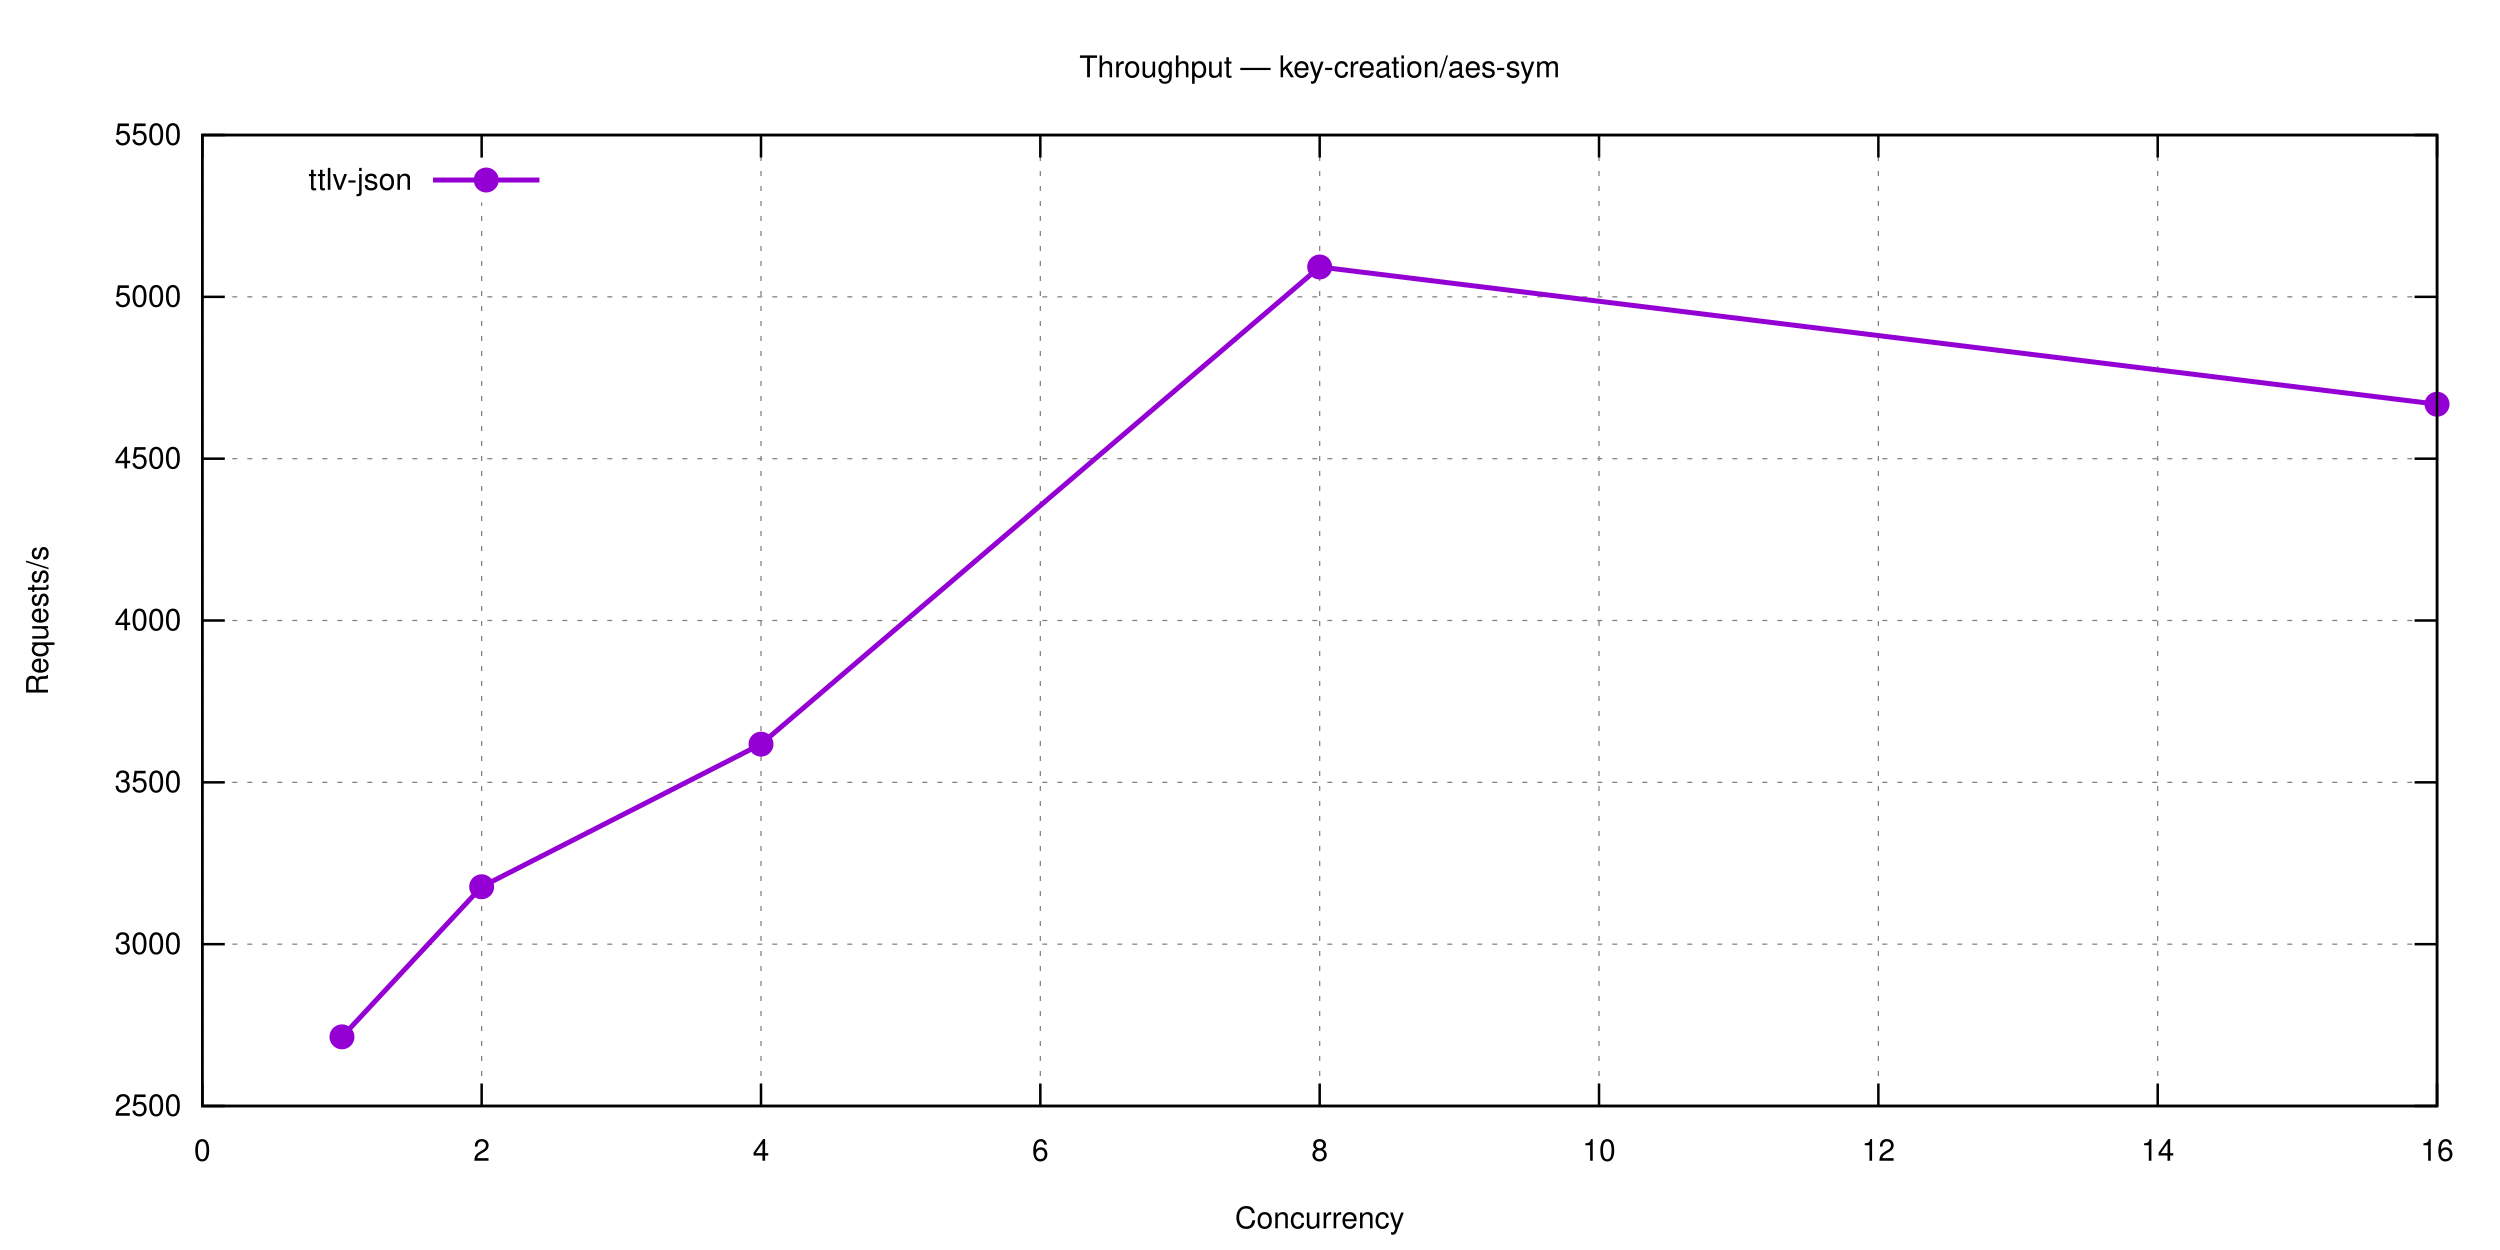
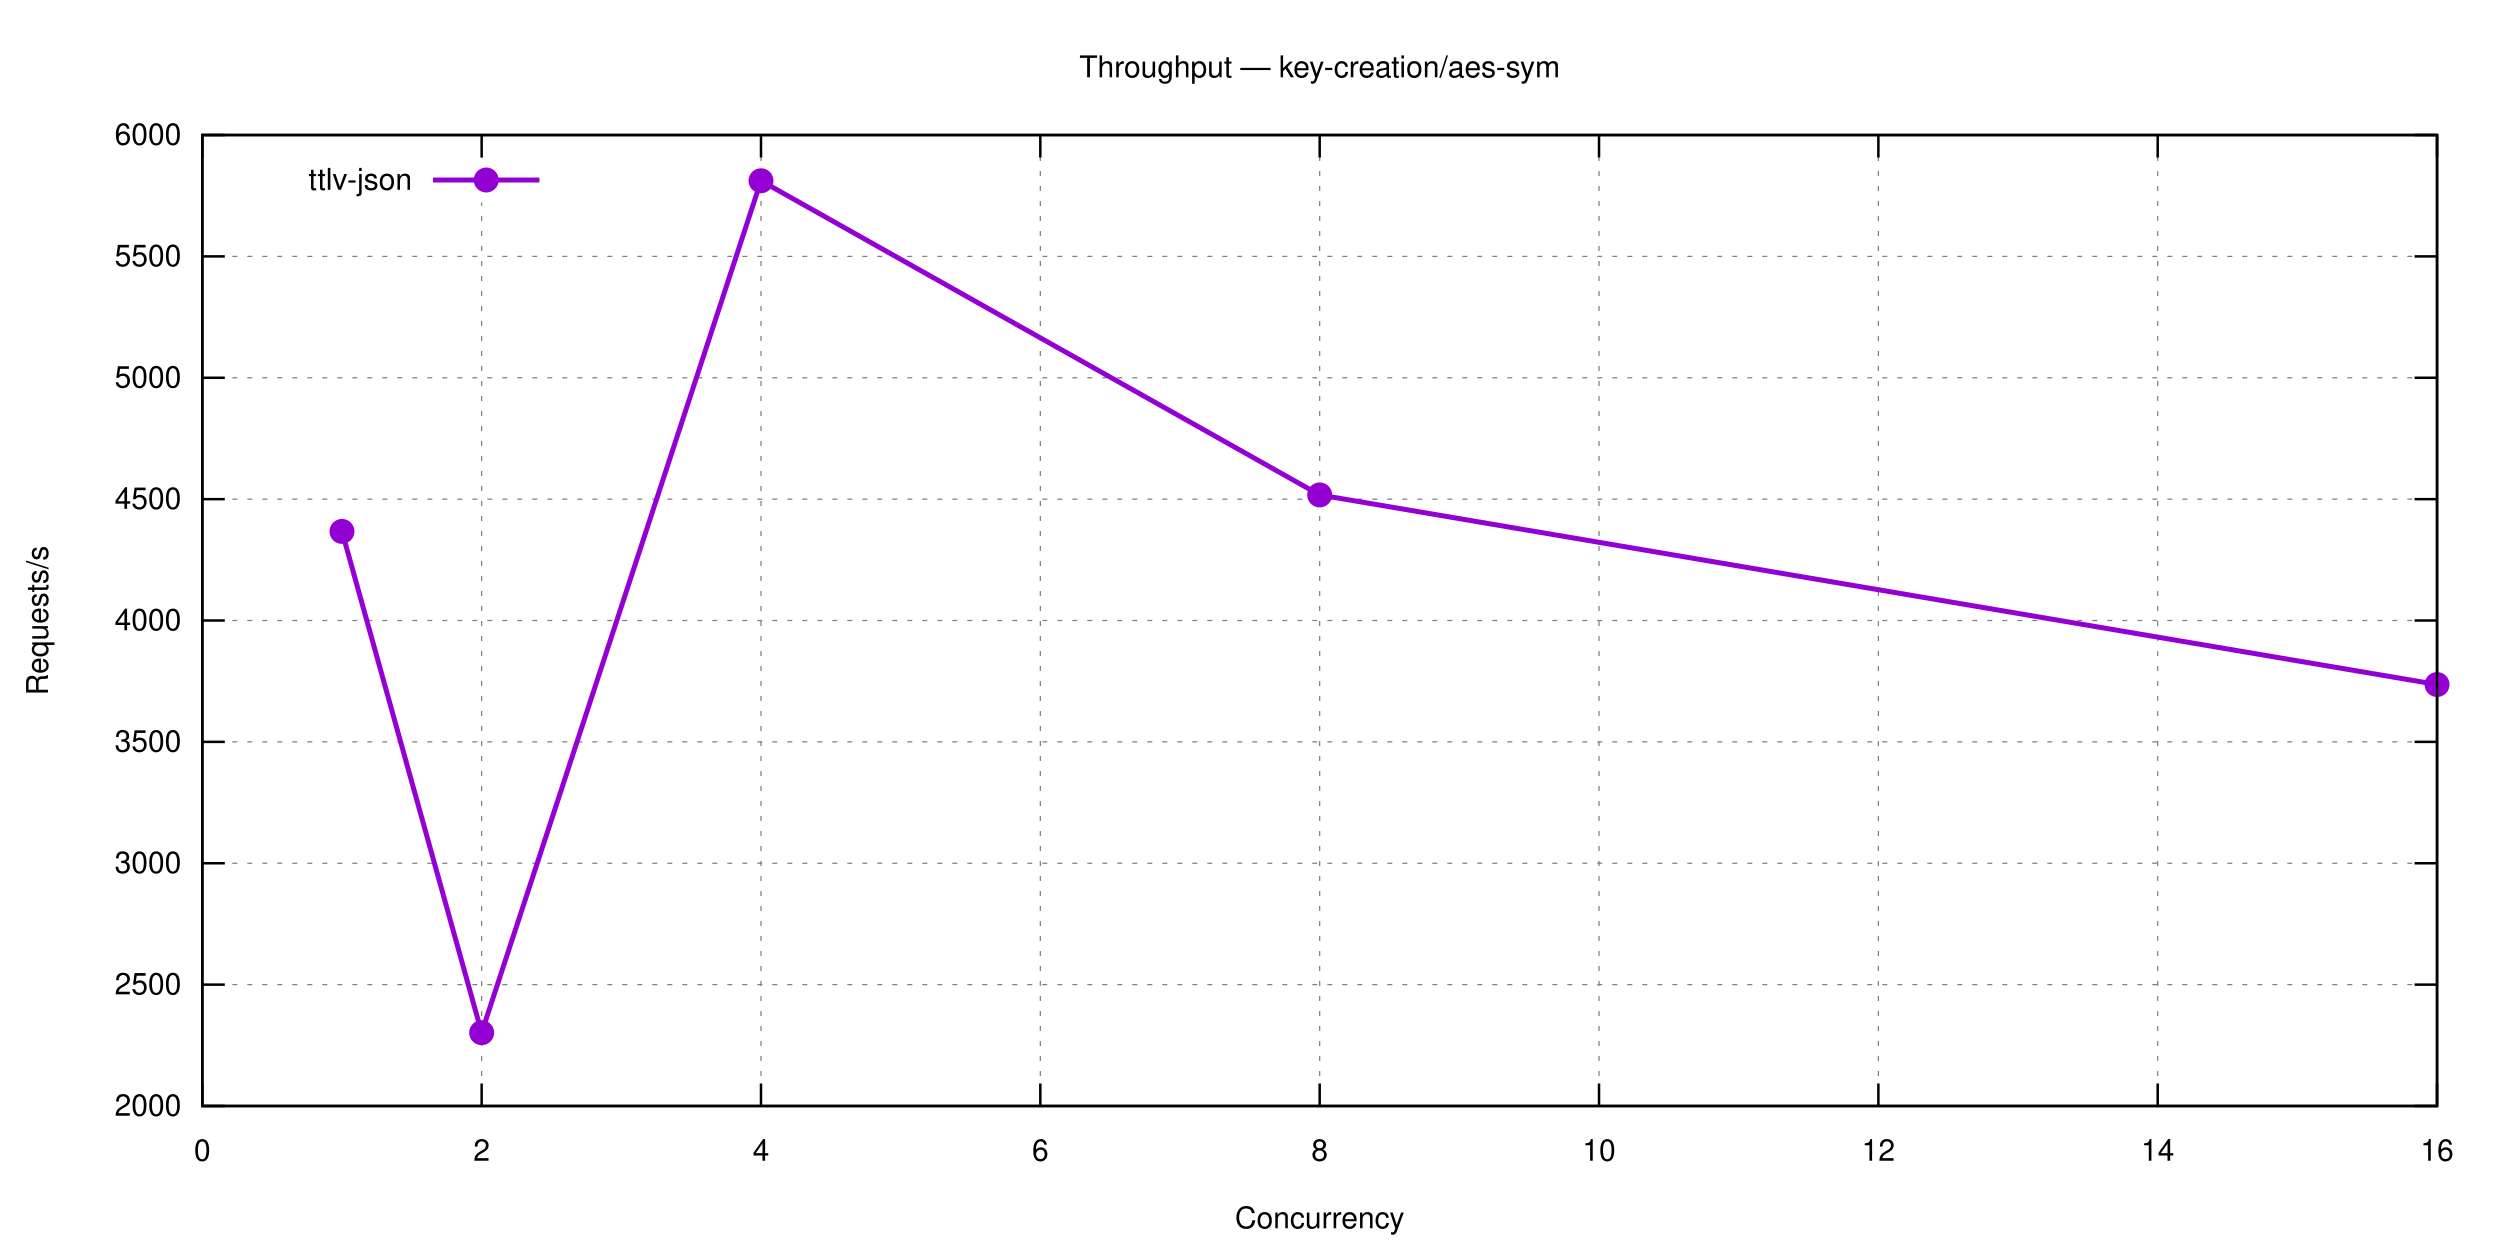
<svg xmlns="http://www.w3.org/2000/svg" xmlns:xlink="http://www.w3.org/1999/xlink" width="1000" height="500" viewBox="0 0 1000 500">
  <g id="gnuplot_canvas">
    <rect x="0" y="0" width="1000" height="500" fill="none" />
    <defs>
      <circle id="gpDot" r="0.5" stroke-width="0.5" stroke="currentColor" />
      <path id="gpPt0" stroke-width="0.222" stroke="currentColor" d="M-1,0 h2 M0,-1 v2" />
      <path id="gpPt1" stroke-width="0.222" stroke="currentColor" d="M-1,-1 L1,1 M1,-1 L-1,1" />
      <path id="gpPt2" stroke-width="0.222" stroke="currentColor" d="M-1,0 L1,0 M0,-1 L0,1 M-1,-1 L1,1 M-1,1 L1,-1" />
      <rect id="gpPt3" stroke-width="0.222" stroke="currentColor" x="-1" y="-1" width="2" height="2" />
      <rect id="gpPt4" stroke-width="0.222" stroke="currentColor" fill="currentColor" x="-1" y="-1" width="2" height="2" />
      <circle id="gpPt5" stroke-width="0.222" stroke="currentColor" cx="0" cy="0" r="1" />
      <use xlink:href="#gpPt5" id="gpPt6" fill="currentColor" stroke="none" />
      <path id="gpPt7" stroke-width="0.222" stroke="currentColor" d="M0,-1.33 L-1.33,0.67 L1.33,0.67 z" />
      <use xlink:href="#gpPt7" id="gpPt8" fill="currentColor" stroke="none" />
      <use xlink:href="#gpPt7" id="gpPt9" stroke="currentColor" transform="rotate(180)" />
      <use xlink:href="#gpPt9" id="gpPt10" fill="currentColor" stroke="none" />
      <use xlink:href="#gpPt3" id="gpPt11" stroke="currentColor" transform="rotate(45)" />
      <use xlink:href="#gpPt11" id="gpPt12" fill="currentColor" stroke="none" />
      <path id="gpPt13" stroke-width="0.222" stroke="currentColor" d="M0,1.330 L1.265,0.411 L0.782,-1.067 L-0.782,-1.076 L-1.265,0.411 z" />
      <use xlink:href="#gpPt13" id="gpPt14" fill="currentColor" stroke="none" />
      <filter id="textbox" filterUnits="objectBoundingBox" x="0" y="0" height="1" width="1">
        <feFlood flood-color="white" flood-opacity="1" result="bgnd" />
        <feComposite in="SourceGraphic" in2="bgnd" operator="atop" />
      </filter>
      <filter id="greybox" filterUnits="objectBoundingBox" x="0" y="0" height="1" width="1">
        <feFlood flood-color="lightgrey" flood-opacity="1" result="grey" />
        <feComposite in="SourceGraphic" in2="grey" operator="atop" />
      </filter>
    </defs>
    <g fill="none" color="white" stroke="currentColor" stroke-width="1.00" stroke-linecap="butt" stroke-linejoin="miter">
</g>
    <g fill="none" color="black" stroke="currentColor" stroke-width="1.00" stroke-linecap="butt" stroke-linejoin="miter">
</g>
    <g fill="none" color="black" stroke="black" stroke-width="0.50" stroke-linecap="butt" stroke-linejoin="miter">
</g>
    <g fill="none" color="gray" stroke="currentColor" stroke-width="0.50" stroke-linecap="butt" stroke-linejoin="miter">
      <path stroke="gray" stroke-dasharray="2,4" class="gridline" d="M80.92,442.40 L974.82,442.40  " />
    </g>
    <g fill="none" color="gray" stroke="gray" stroke-width="1.00" stroke-linecap="butt" stroke-linejoin="miter">
</g>
    <g fill="none" color="black" stroke="currentColor" stroke-width="1.00" stroke-linecap="butt" stroke-linejoin="miter">
      <path stroke="black" d="M80.92,442.40 L89.92,442.40 M974.82,442.40 L965.82,442.40  " />
      <g transform="translate(72.53,446.30)" stroke="none" fill="black" font-family="Helvetica" font-size="12.00" text-anchor="end">
        <text>
+           <tspan font-family="Helvetica"> 2000</tspan>
+         </text>
+       </g>
+     </g>
+     <g fill="none" color="black" stroke="currentColor" stroke-width="1.00" stroke-linecap="butt" stroke-linejoin="miter">
+ </g>
+     <g fill="none" color="black" stroke="black" stroke-width="0.50" stroke-linecap="butt" stroke-linejoin="miter">
+ </g>
+     <g fill="none" color="gray" stroke="currentColor" stroke-width="0.50" stroke-linecap="butt" stroke-linejoin="miter">
+       <path stroke="gray" stroke-dasharray="2,4" class="gridline" d="M80.92,393.85 L974.82,393.85  " />
+     </g>
+     <g fill="none" color="gray" stroke="gray" stroke-width="1.00" stroke-linecap="butt" stroke-linejoin="miter">
+ </g>
+     <g fill="none" color="black" stroke="currentColor" stroke-width="1.00" stroke-linecap="butt" stroke-linejoin="miter">
+       <path stroke="black" d="M80.92,393.85 L89.92,393.85 M974.82,393.85 L965.82,393.85  " />
+       <g transform="translate(72.53,397.75)" stroke="none" fill="black" font-family="Helvetica" font-size="12.00" text-anchor="end">
+         <text>
          <tspan font-family="Helvetica"> 2500</tspan>
        </text>
      </g>
    </g>
    <g fill="none" color="black" stroke="currentColor" stroke-width="1.00" stroke-linecap="butt" stroke-linejoin="miter">
</g>
    <g fill="none" color="black" stroke="black" stroke-width="0.50" stroke-linecap="butt" stroke-linejoin="miter">
</g>
    <g fill="none" color="gray" stroke="currentColor" stroke-width="0.50" stroke-linecap="butt" stroke-linejoin="miter">
-       <path stroke="gray" stroke-dasharray="2,4" class="gridline" d="M80.92,377.67 L974.82,377.67  " />
-     </g>
-     <g fill="none" color="gray" stroke="gray" stroke-width="1.00" stroke-linecap="butt" stroke-linejoin="miter">
- </g>
-     <g fill="none" color="black" stroke="currentColor" stroke-width="1.00" stroke-linecap="butt" stroke-linejoin="miter">
-       <path stroke="black" d="M80.92,377.67 L89.92,377.67 M974.82,377.67 L965.82,377.67  " />
-       <g transform="translate(72.53,381.57)" stroke="none" fill="black" font-family="Helvetica" font-size="12.00" text-anchor="end">
+       <path stroke="gray" stroke-dasharray="2,4" class="gridline" d="M80.92,345.30 L974.82,345.30  " />
+     </g>
+     <g fill="none" color="gray" stroke="gray" stroke-width="1.00" stroke-linecap="butt" stroke-linejoin="miter">
+ </g>
+     <g fill="none" color="black" stroke="currentColor" stroke-width="1.00" stroke-linecap="butt" stroke-linejoin="miter">
+       <path stroke="black" d="M80.92,345.30 L89.92,345.30 M974.82,345.30 L965.82,345.30  " />
+       <g transform="translate(72.53,349.20)" stroke="none" fill="black" font-family="Helvetica" font-size="12.00" text-anchor="end">
        <text>
          <tspan font-family="Helvetica"> 3000</tspan>
        </text>
      </g>
    </g>
    <g fill="none" color="black" stroke="currentColor" stroke-width="1.00" stroke-linecap="butt" stroke-linejoin="miter">
</g>
    <g fill="none" color="black" stroke="black" stroke-width="0.50" stroke-linecap="butt" stroke-linejoin="miter">
</g>
    <g fill="none" color="gray" stroke="currentColor" stroke-width="0.50" stroke-linecap="butt" stroke-linejoin="miter">
-       <path stroke="gray" stroke-dasharray="2,4" class="gridline" d="M80.92,312.94 L974.82,312.94  " />
-     </g>
-     <g fill="none" color="gray" stroke="gray" stroke-width="1.00" stroke-linecap="butt" stroke-linejoin="miter">
- </g>
-     <g fill="none" color="black" stroke="currentColor" stroke-width="1.00" stroke-linecap="butt" stroke-linejoin="miter">
-       <path stroke="black" d="M80.92,312.94 L89.92,312.94 M974.82,312.94 L965.82,312.94  " />
-       <g transform="translate(72.53,316.84)" stroke="none" fill="black" font-family="Helvetica" font-size="12.00" text-anchor="end">
+       <path stroke="gray" stroke-dasharray="2,4" class="gridline" d="M80.92,296.75 L974.82,296.75  " />
+     </g>
+     <g fill="none" color="gray" stroke="gray" stroke-width="1.00" stroke-linecap="butt" stroke-linejoin="miter">
+ </g>
+     <g fill="none" color="black" stroke="currentColor" stroke-width="1.00" stroke-linecap="butt" stroke-linejoin="miter">
+       <path stroke="black" d="M80.92,296.75 L89.92,296.75 M974.82,296.75 L965.82,296.75  " />
+       <g transform="translate(72.53,300.65)" stroke="none" fill="black" font-family="Helvetica" font-size="12.00" text-anchor="end">
        <text>
          <tspan font-family="Helvetica"> 3500</tspan>
        </text>
      </g>
    </g>
    <g fill="none" color="black" stroke="currentColor" stroke-width="1.00" stroke-linecap="butt" stroke-linejoin="miter">
</g>
    <g fill="none" color="black" stroke="black" stroke-width="0.50" stroke-linecap="butt" stroke-linejoin="miter">
</g>
    <g fill="none" color="gray" stroke="currentColor" stroke-width="0.50" stroke-linecap="butt" stroke-linejoin="miter">
      <path stroke="gray" stroke-dasharray="2,4" class="gridline" d="M80.92,248.20 L974.82,248.20  " />
    </g>
    <g fill="none" color="gray" stroke="gray" stroke-width="1.00" stroke-linecap="butt" stroke-linejoin="miter">
</g>
    <g fill="none" color="black" stroke="currentColor" stroke-width="1.00" stroke-linecap="butt" stroke-linejoin="miter">
      <path stroke="black" d="M80.92,248.20 L89.92,248.20 M974.82,248.20 L965.82,248.20  " />
      <g transform="translate(72.53,252.10)" stroke="none" fill="black" font-family="Helvetica" font-size="12.00" text-anchor="end">
        <text>
          <tspan font-family="Helvetica"> 4000</tspan>
        </text>
      </g>
    </g>
    <g fill="none" color="black" stroke="currentColor" stroke-width="1.00" stroke-linecap="butt" stroke-linejoin="miter">
</g>
    <g fill="none" color="black" stroke="black" stroke-width="0.50" stroke-linecap="butt" stroke-linejoin="miter">
</g>
    <g fill="none" color="gray" stroke="currentColor" stroke-width="0.50" stroke-linecap="butt" stroke-linejoin="miter">
-       <path stroke="gray" stroke-dasharray="2,4" class="gridline" d="M80.92,183.47 L974.82,183.47  " />
-     </g>
-     <g fill="none" color="gray" stroke="gray" stroke-width="1.00" stroke-linecap="butt" stroke-linejoin="miter">
- </g>
-     <g fill="none" color="black" stroke="currentColor" stroke-width="1.00" stroke-linecap="butt" stroke-linejoin="miter">
-       <path stroke="black" d="M80.92,183.47 L89.92,183.47 M974.82,183.47 L965.82,183.47  " />
-       <g transform="translate(72.53,187.37)" stroke="none" fill="black" font-family="Helvetica" font-size="12.00" text-anchor="end">
+       <path stroke="gray" stroke-dasharray="2,4" class="gridline" d="M80.92,199.66 L974.82,199.66  " />
+     </g>
+     <g fill="none" color="gray" stroke="gray" stroke-width="1.00" stroke-linecap="butt" stroke-linejoin="miter">
+ </g>
+     <g fill="none" color="black" stroke="currentColor" stroke-width="1.00" stroke-linecap="butt" stroke-linejoin="miter">
+       <path stroke="black" d="M80.92,199.66 L89.92,199.66 M974.82,199.66 L965.82,199.66  " />
+       <g transform="translate(72.53,203.56)" stroke="none" fill="black" font-family="Helvetica" font-size="12.00" text-anchor="end">
        <text>
          <tspan font-family="Helvetica"> 4500</tspan>
        </text>
      </g>
    </g>
    <g fill="none" color="black" stroke="currentColor" stroke-width="1.00" stroke-linecap="butt" stroke-linejoin="miter">
</g>
    <g fill="none" color="black" stroke="black" stroke-width="0.50" stroke-linecap="butt" stroke-linejoin="miter">
</g>
    <g fill="none" color="gray" stroke="currentColor" stroke-width="0.50" stroke-linecap="butt" stroke-linejoin="miter">
-       <path stroke="gray" stroke-dasharray="2,4" class="gridline" d="M80.92,118.74 L974.82,118.74  " />
-     </g>
-     <g fill="none" color="gray" stroke="gray" stroke-width="1.00" stroke-linecap="butt" stroke-linejoin="miter">
- </g>
-     <g fill="none" color="black" stroke="currentColor" stroke-width="1.00" stroke-linecap="butt" stroke-linejoin="miter">
-       <path stroke="black" d="M80.92,118.74 L89.92,118.74 M974.82,118.74 L965.82,118.74  " />
-       <g transform="translate(72.53,122.64)" stroke="none" fill="black" font-family="Helvetica" font-size="12.00" text-anchor="end">
+       <path stroke="gray" stroke-dasharray="2,4" class="gridline" d="M80.92,151.11 L974.82,151.11  " />
+     </g>
+     <g fill="none" color="gray" stroke="gray" stroke-width="1.00" stroke-linecap="butt" stroke-linejoin="miter">
+ </g>
+     <g fill="none" color="black" stroke="currentColor" stroke-width="1.00" stroke-linecap="butt" stroke-linejoin="miter">
+       <path stroke="black" d="M80.92,151.11 L89.92,151.11 M974.82,151.11 L965.82,151.11  " />
+       <g transform="translate(72.53,155.01)" stroke="none" fill="black" font-family="Helvetica" font-size="12.00" text-anchor="end">
        <text>
          <tspan font-family="Helvetica"> 5000</tspan>
+         </text>
+       </g>
+     </g>
+     <g fill="none" color="black" stroke="currentColor" stroke-width="1.00" stroke-linecap="butt" stroke-linejoin="miter">
+ </g>
+     <g fill="none" color="black" stroke="black" stroke-width="0.50" stroke-linecap="butt" stroke-linejoin="miter">
+ </g>
+     <g fill="none" color="gray" stroke="currentColor" stroke-width="0.50" stroke-linecap="butt" stroke-linejoin="miter">
+       <path stroke="gray" stroke-dasharray="2,4" class="gridline" d="M80.92,102.56 L974.82,102.56  " />
+     </g>
+     <g fill="none" color="gray" stroke="gray" stroke-width="1.00" stroke-linecap="butt" stroke-linejoin="miter">
+ </g>
+     <g fill="none" color="black" stroke="currentColor" stroke-width="1.00" stroke-linecap="butt" stroke-linejoin="miter">
+       <path stroke="black" d="M80.92,102.56 L89.92,102.56 M974.82,102.56 L965.82,102.56  " />
+       <g transform="translate(72.53,106.46)" stroke="none" fill="black" font-family="Helvetica" font-size="12.00" text-anchor="end">
+         <text>
+           <tspan font-family="Helvetica"> 5500</tspan>
        </text>
      </g>
    </g>
    <g fill="none" color="black" stroke="currentColor" stroke-width="1.00" stroke-linecap="butt" stroke-linejoin="miter">
</g>
    <g fill="none" color="black" stroke="black" stroke-width="0.50" stroke-linecap="butt" stroke-linejoin="miter">
</g>
    <g fill="none" color="gray" stroke="currentColor" stroke-width="0.50" stroke-linecap="butt" stroke-linejoin="miter">
      <path stroke="gray" stroke-dasharray="2,4" class="gridline" d="M80.92,54.01 L974.82,54.01  " />
    </g>
    <g fill="none" color="gray" stroke="gray" stroke-width="1.00" stroke-linecap="butt" stroke-linejoin="miter">
</g>
    <g fill="none" color="black" stroke="currentColor" stroke-width="1.00" stroke-linecap="butt" stroke-linejoin="miter">
      <path stroke="black" d="M80.92,54.01 L89.92,54.01 M974.82,54.01 L965.82,54.01  " />
      <g transform="translate(72.53,57.91)" stroke="none" fill="black" font-family="Helvetica" font-size="12.00" text-anchor="end">
        <text>
-           <tspan font-family="Helvetica"> 5500</tspan>
+           <tspan font-family="Helvetica"> 6000</tspan>
        </text>
      </g>
    </g>
    <g fill="none" color="black" stroke="currentColor" stroke-width="1.00" stroke-linecap="butt" stroke-linejoin="miter">
</g>
    <g fill="none" color="black" stroke="black" stroke-width="0.50" stroke-linecap="butt" stroke-linejoin="miter">
</g>
    <g fill="none" color="gray" stroke="currentColor" stroke-width="0.50" stroke-linecap="butt" stroke-linejoin="miter">
      <path stroke="gray" stroke-dasharray="2,4" class="gridline" d="M80.92,442.40 L80.92,54.01  " />
    </g>
    <g fill="none" color="gray" stroke="gray" stroke-width="1.00" stroke-linecap="butt" stroke-linejoin="miter">
</g>
    <g fill="none" color="black" stroke="currentColor" stroke-width="1.00" stroke-linecap="butt" stroke-linejoin="miter">
      <path stroke="black" d="M80.92,442.40 L80.92,433.40 M80.92,54.01 L80.92,63.01  " />
      <g transform="translate(80.92,464.30)" stroke="none" fill="black" font-family="Helvetica" font-size="12.00" text-anchor="middle">
        <text>
          <tspan font-family="Helvetica"> 0</tspan>
        </text>
      </g>
    </g>
    <g fill="none" color="black" stroke="currentColor" stroke-width="1.00" stroke-linecap="butt" stroke-linejoin="miter">
</g>
    <g fill="none" color="black" stroke="black" stroke-width="0.50" stroke-linecap="butt" stroke-linejoin="miter">
</g>
    <g fill="none" color="gray" stroke="currentColor" stroke-width="0.50" stroke-linecap="butt" stroke-linejoin="miter">
      <path stroke="gray" stroke-dasharray="2,4" class="gridline" d="M192.66,442.40 L192.66,81.01 M192.66,63.01 L192.66,54.01  " />
    </g>
    <g fill="none" color="gray" stroke="gray" stroke-width="1.00" stroke-linecap="butt" stroke-linejoin="miter">
</g>
    <g fill="none" color="black" stroke="currentColor" stroke-width="1.00" stroke-linecap="butt" stroke-linejoin="miter">
      <path stroke="black" d="M192.66,442.40 L192.66,433.40 M192.66,54.01 L192.66,63.01  " />
      <g transform="translate(192.66,464.30)" stroke="none" fill="black" font-family="Helvetica" font-size="12.00" text-anchor="middle">
        <text>
          <tspan font-family="Helvetica"> 2</tspan>
        </text>
      </g>
    </g>
    <g fill="none" color="black" stroke="currentColor" stroke-width="1.00" stroke-linecap="butt" stroke-linejoin="miter">
</g>
    <g fill="none" color="black" stroke="black" stroke-width="0.50" stroke-linecap="butt" stroke-linejoin="miter">
</g>
    <g fill="none" color="gray" stroke="currentColor" stroke-width="0.50" stroke-linecap="butt" stroke-linejoin="miter">
      <path stroke="gray" stroke-dasharray="2,4" class="gridline" d="M304.40,442.40 L304.40,54.01  " />
    </g>
    <g fill="none" color="gray" stroke="gray" stroke-width="1.00" stroke-linecap="butt" stroke-linejoin="miter">
</g>
    <g fill="none" color="black" stroke="currentColor" stroke-width="1.00" stroke-linecap="butt" stroke-linejoin="miter">
      <path stroke="black" d="M304.40,442.40 L304.40,433.40 M304.40,54.01 L304.40,63.01  " />
      <g transform="translate(304.40,464.30)" stroke="none" fill="black" font-family="Helvetica" font-size="12.00" text-anchor="middle">
        <text>
          <tspan font-family="Helvetica"> 4</tspan>
        </text>
      </g>
    </g>
    <g fill="none" color="black" stroke="currentColor" stroke-width="1.00" stroke-linecap="butt" stroke-linejoin="miter">
</g>
    <g fill="none" color="black" stroke="black" stroke-width="0.50" stroke-linecap="butt" stroke-linejoin="miter">
</g>
    <g fill="none" color="gray" stroke="currentColor" stroke-width="0.50" stroke-linecap="butt" stroke-linejoin="miter">
      <path stroke="gray" stroke-dasharray="2,4" class="gridline" d="M416.13,442.40 L416.13,54.01  " />
    </g>
    <g fill="none" color="gray" stroke="gray" stroke-width="1.00" stroke-linecap="butt" stroke-linejoin="miter">
</g>
    <g fill="none" color="black" stroke="currentColor" stroke-width="1.00" stroke-linecap="butt" stroke-linejoin="miter">
      <path stroke="black" d="M416.13,442.40 L416.13,433.40 M416.13,54.01 L416.13,63.01  " />
      <g transform="translate(416.13,464.30)" stroke="none" fill="black" font-family="Helvetica" font-size="12.00" text-anchor="middle">
        <text>
          <tspan font-family="Helvetica"> 6</tspan>
        </text>
      </g>
    </g>
    <g fill="none" color="black" stroke="currentColor" stroke-width="1.00" stroke-linecap="butt" stroke-linejoin="miter">
</g>
    <g fill="none" color="black" stroke="black" stroke-width="0.50" stroke-linecap="butt" stroke-linejoin="miter">
</g>
    <g fill="none" color="gray" stroke="currentColor" stroke-width="0.50" stroke-linecap="butt" stroke-linejoin="miter">
      <path stroke="gray" stroke-dasharray="2,4" class="gridline" d="M527.87,442.40 L527.87,54.01  " />
    </g>
    <g fill="none" color="gray" stroke="gray" stroke-width="1.00" stroke-linecap="butt" stroke-linejoin="miter">
</g>
    <g fill="none" color="black" stroke="currentColor" stroke-width="1.00" stroke-linecap="butt" stroke-linejoin="miter">
      <path stroke="black" d="M527.87,442.40 L527.87,433.40 M527.87,54.01 L527.87,63.01  " />
      <g transform="translate(527.87,464.30)" stroke="none" fill="black" font-family="Helvetica" font-size="12.00" text-anchor="middle">
        <text>
          <tspan font-family="Helvetica"> 8</tspan>
        </text>
      </g>
    </g>
    <g fill="none" color="black" stroke="currentColor" stroke-width="1.00" stroke-linecap="butt" stroke-linejoin="miter">
</g>
    <g fill="none" color="black" stroke="black" stroke-width="0.50" stroke-linecap="butt" stroke-linejoin="miter">
</g>
    <g fill="none" color="gray" stroke="currentColor" stroke-width="0.50" stroke-linecap="butt" stroke-linejoin="miter">
      <path stroke="gray" stroke-dasharray="2,4" class="gridline" d="M639.61,442.40 L639.61,54.01  " />
    </g>
    <g fill="none" color="gray" stroke="gray" stroke-width="1.00" stroke-linecap="butt" stroke-linejoin="miter">
</g>
    <g fill="none" color="black" stroke="currentColor" stroke-width="1.00" stroke-linecap="butt" stroke-linejoin="miter">
      <path stroke="black" d="M639.61,442.40 L639.61,433.40 M639.61,54.01 L639.61,63.01  " />
      <g transform="translate(639.61,464.30)" stroke="none" fill="black" font-family="Helvetica" font-size="12.00" text-anchor="middle">
        <text>
          <tspan font-family="Helvetica"> 10</tspan>
        </text>
      </g>
    </g>
    <g fill="none" color="black" stroke="currentColor" stroke-width="1.00" stroke-linecap="butt" stroke-linejoin="miter">
</g>
    <g fill="none" color="black" stroke="black" stroke-width="0.50" stroke-linecap="butt" stroke-linejoin="miter">
</g>
    <g fill="none" color="gray" stroke="currentColor" stroke-width="0.50" stroke-linecap="butt" stroke-linejoin="miter">
      <path stroke="gray" stroke-dasharray="2,4" class="gridline" d="M751.35,442.40 L751.35,54.01  " />
    </g>
    <g fill="none" color="gray" stroke="gray" stroke-width="1.00" stroke-linecap="butt" stroke-linejoin="miter">
</g>
    <g fill="none" color="black" stroke="currentColor" stroke-width="1.00" stroke-linecap="butt" stroke-linejoin="miter">
      <path stroke="black" d="M751.35,442.40 L751.35,433.40 M751.35,54.01 L751.35,63.01  " />
      <g transform="translate(751.35,464.30)" stroke="none" fill="black" font-family="Helvetica" font-size="12.00" text-anchor="middle">
        <text>
          <tspan font-family="Helvetica"> 12</tspan>
        </text>
      </g>
    </g>
    <g fill="none" color="black" stroke="currentColor" stroke-width="1.00" stroke-linecap="butt" stroke-linejoin="miter">
</g>
    <g fill="none" color="black" stroke="black" stroke-width="0.50" stroke-linecap="butt" stroke-linejoin="miter">
</g>
    <g fill="none" color="gray" stroke="currentColor" stroke-width="0.50" stroke-linecap="butt" stroke-linejoin="miter">
      <path stroke="gray" stroke-dasharray="2,4" class="gridline" d="M863.08,442.40 L863.08,54.01  " />
    </g>
    <g fill="none" color="gray" stroke="gray" stroke-width="1.00" stroke-linecap="butt" stroke-linejoin="miter">
</g>
    <g fill="none" color="black" stroke="currentColor" stroke-width="1.00" stroke-linecap="butt" stroke-linejoin="miter">
      <path stroke="black" d="M863.08,442.40 L863.08,433.40 M863.08,54.01 L863.08,63.01  " />
      <g transform="translate(863.08,464.30)" stroke="none" fill="black" font-family="Helvetica" font-size="12.00" text-anchor="middle">
        <text>
          <tspan font-family="Helvetica"> 14</tspan>
        </text>
      </g>
    </g>
    <g fill="none" color="black" stroke="currentColor" stroke-width="1.00" stroke-linecap="butt" stroke-linejoin="miter">
</g>
    <g fill="none" color="black" stroke="black" stroke-width="0.50" stroke-linecap="butt" stroke-linejoin="miter">
</g>
    <g fill="none" color="gray" stroke="currentColor" stroke-width="0.50" stroke-linecap="butt" stroke-linejoin="miter">
      <path stroke="gray" stroke-dasharray="2,4" class="gridline" d="M974.82,442.40 L974.82,54.01  " />
    </g>
    <g fill="none" color="gray" stroke="gray" stroke-width="1.00" stroke-linecap="butt" stroke-linejoin="miter">
</g>
    <g fill="none" color="black" stroke="currentColor" stroke-width="1.00" stroke-linecap="butt" stroke-linejoin="miter">
      <path stroke="black" d="M974.82,442.40 L974.82,433.40 M974.82,54.01 L974.82,63.01  " />
      <g transform="translate(974.82,464.30)" stroke="none" fill="black" font-family="Helvetica" font-size="12.00" text-anchor="middle">
        <text>
          <tspan font-family="Helvetica"> 16</tspan>
        </text>
      </g>
    </g>
    <g fill="none" color="black" stroke="currentColor" stroke-width="1.00" stroke-linecap="butt" stroke-linejoin="miter">
</g>
    <g fill="none" color="black" stroke="currentColor" stroke-width="1.00" stroke-linecap="butt" stroke-linejoin="miter">
      <path stroke="black" d="M80.92,54.01 L80.92,442.40 L974.82,442.40 L974.82,54.01 L80.92,54.01 Z  " />
    </g>
    <g fill="none" color="black" stroke="currentColor" stroke-width="1.00" stroke-linecap="butt" stroke-linejoin="miter">
</g>
    <g id="gnuplot_plot_1">
      <g fill="none" color="white" stroke="black" stroke-width="2.00" stroke-linecap="butt" stroke-linejoin="miter">
</g>
      <g fill="none" color="black" stroke="currentColor" stroke-width="2.00" stroke-linecap="butt" stroke-linejoin="miter">
        <g transform="translate(164.82,75.91)" stroke="none" fill="black" font-family="Helvetica" font-size="12.00" text-anchor="end">
          <text>
            <tspan font-family="Helvetica">ttlv-json</tspan>
          </text>
        </g>
      </g>
      <g fill="none" color="black" stroke="currentColor" stroke-width="2.00" stroke-linecap="butt" stroke-linejoin="miter">
-         <path stroke="rgb(148,   0, 211)" d="M173.21,72.01 L215.77,72.01 M136.79,414.74 L192.66,354.70 L304.40,297.66 L527.87,106.79 L974.82,161.69  " />
-         <use xlink:href="#gpPt6" transform="translate(136.79,414.74) scale(4.50)" color="rgb(148,   0, 211)" />
-         <use xlink:href="#gpPt6" transform="translate(192.66,354.70) scale(4.50)" color="rgb(148,   0, 211)" />
-         <use xlink:href="#gpPt6" transform="translate(304.40,297.66) scale(4.50)" color="rgb(148,   0, 211)" />
-         <use xlink:href="#gpPt6" transform="translate(527.87,106.79) scale(4.50)" color="rgb(148,   0, 211)" />
-         <use xlink:href="#gpPt6" transform="translate(974.82,161.69) scale(4.50)" color="rgb(148,   0, 211)" />
+         <path stroke="rgb(148,   0, 211)" d="M173.21,72.01 L215.77,72.01 M136.79,212.57 L192.66,413.08 L304.40,72.31 L527.87,197.98 L974.82,273.82  " />
+         <use xlink:href="#gpPt6" transform="translate(136.79,212.57) scale(4.50)" color="rgb(148,   0, 211)" />
+         <use xlink:href="#gpPt6" transform="translate(192.66,413.08) scale(4.50)" color="rgb(148,   0, 211)" />
+         <use xlink:href="#gpPt6" transform="translate(304.40,72.31) scale(4.50)" color="rgb(148,   0, 211)" />
+         <use xlink:href="#gpPt6" transform="translate(527.87,197.98) scale(4.50)" color="rgb(148,   0, 211)" />
+         <use xlink:href="#gpPt6" transform="translate(974.82,273.82) scale(4.50)" color="rgb(148,   0, 211)" />
        <use xlink:href="#gpPt6" transform="translate(194.49,72.01) scale(4.50)" color="rgb(148,   0, 211)" />
      </g>
    </g>
    <g fill="none" color="black" stroke="currentColor" stroke-width="2.00" stroke-linecap="butt" stroke-linejoin="miter">
</g>
    <g fill="none" color="black" stroke="black" stroke-width="1.00" stroke-linecap="butt" stroke-linejoin="miter">
</g>
    <g fill="none" color="black" stroke="currentColor" stroke-width="1.00" stroke-linecap="butt" stroke-linejoin="miter">
      <path stroke="black" d="M80.92,54.01 L80.92,442.40 L974.82,442.40 L974.82,54.01 L80.92,54.01 Z  " />
      <g transform="translate(19.18,248.21) rotate(270.00)" stroke="none" fill="black" font-family="Helvetica" font-size="12.00" text-anchor="middle">
        <text>
          <tspan font-family="Helvetica">Requests/s</tspan>
        </text>
      </g>
    </g>
    <g fill="none" color="black" stroke="currentColor" stroke-width="1.00" stroke-linecap="butt" stroke-linejoin="miter">
      <g transform="translate(527.87,491.30)" stroke="none" fill="black" font-family="Helvetica" font-size="12.00" text-anchor="middle">
        <text>
          <tspan font-family="Helvetica">Concurrency</tspan>
        </text>
      </g>
    </g>
    <g fill="none" color="black" stroke="currentColor" stroke-width="1.00" stroke-linecap="butt" stroke-linejoin="miter">
</g>
    <g fill="none" color="black" stroke="currentColor" stroke-width="1.00" stroke-linecap="butt" stroke-linejoin="miter">
      <g transform="translate(527.87,30.91)" stroke="none" fill="black" font-family="Helvetica" font-size="12.00" text-anchor="middle">
        <text>
          <tspan font-family="Helvetica">Throughput — key-creation/aes-sym</tspan>
        </text>
      </g>
    </g>
    <g fill="none" color="black" stroke="currentColor" stroke-width="1.00" stroke-linecap="butt" stroke-linejoin="miter">
</g>
  </g>
</svg>
